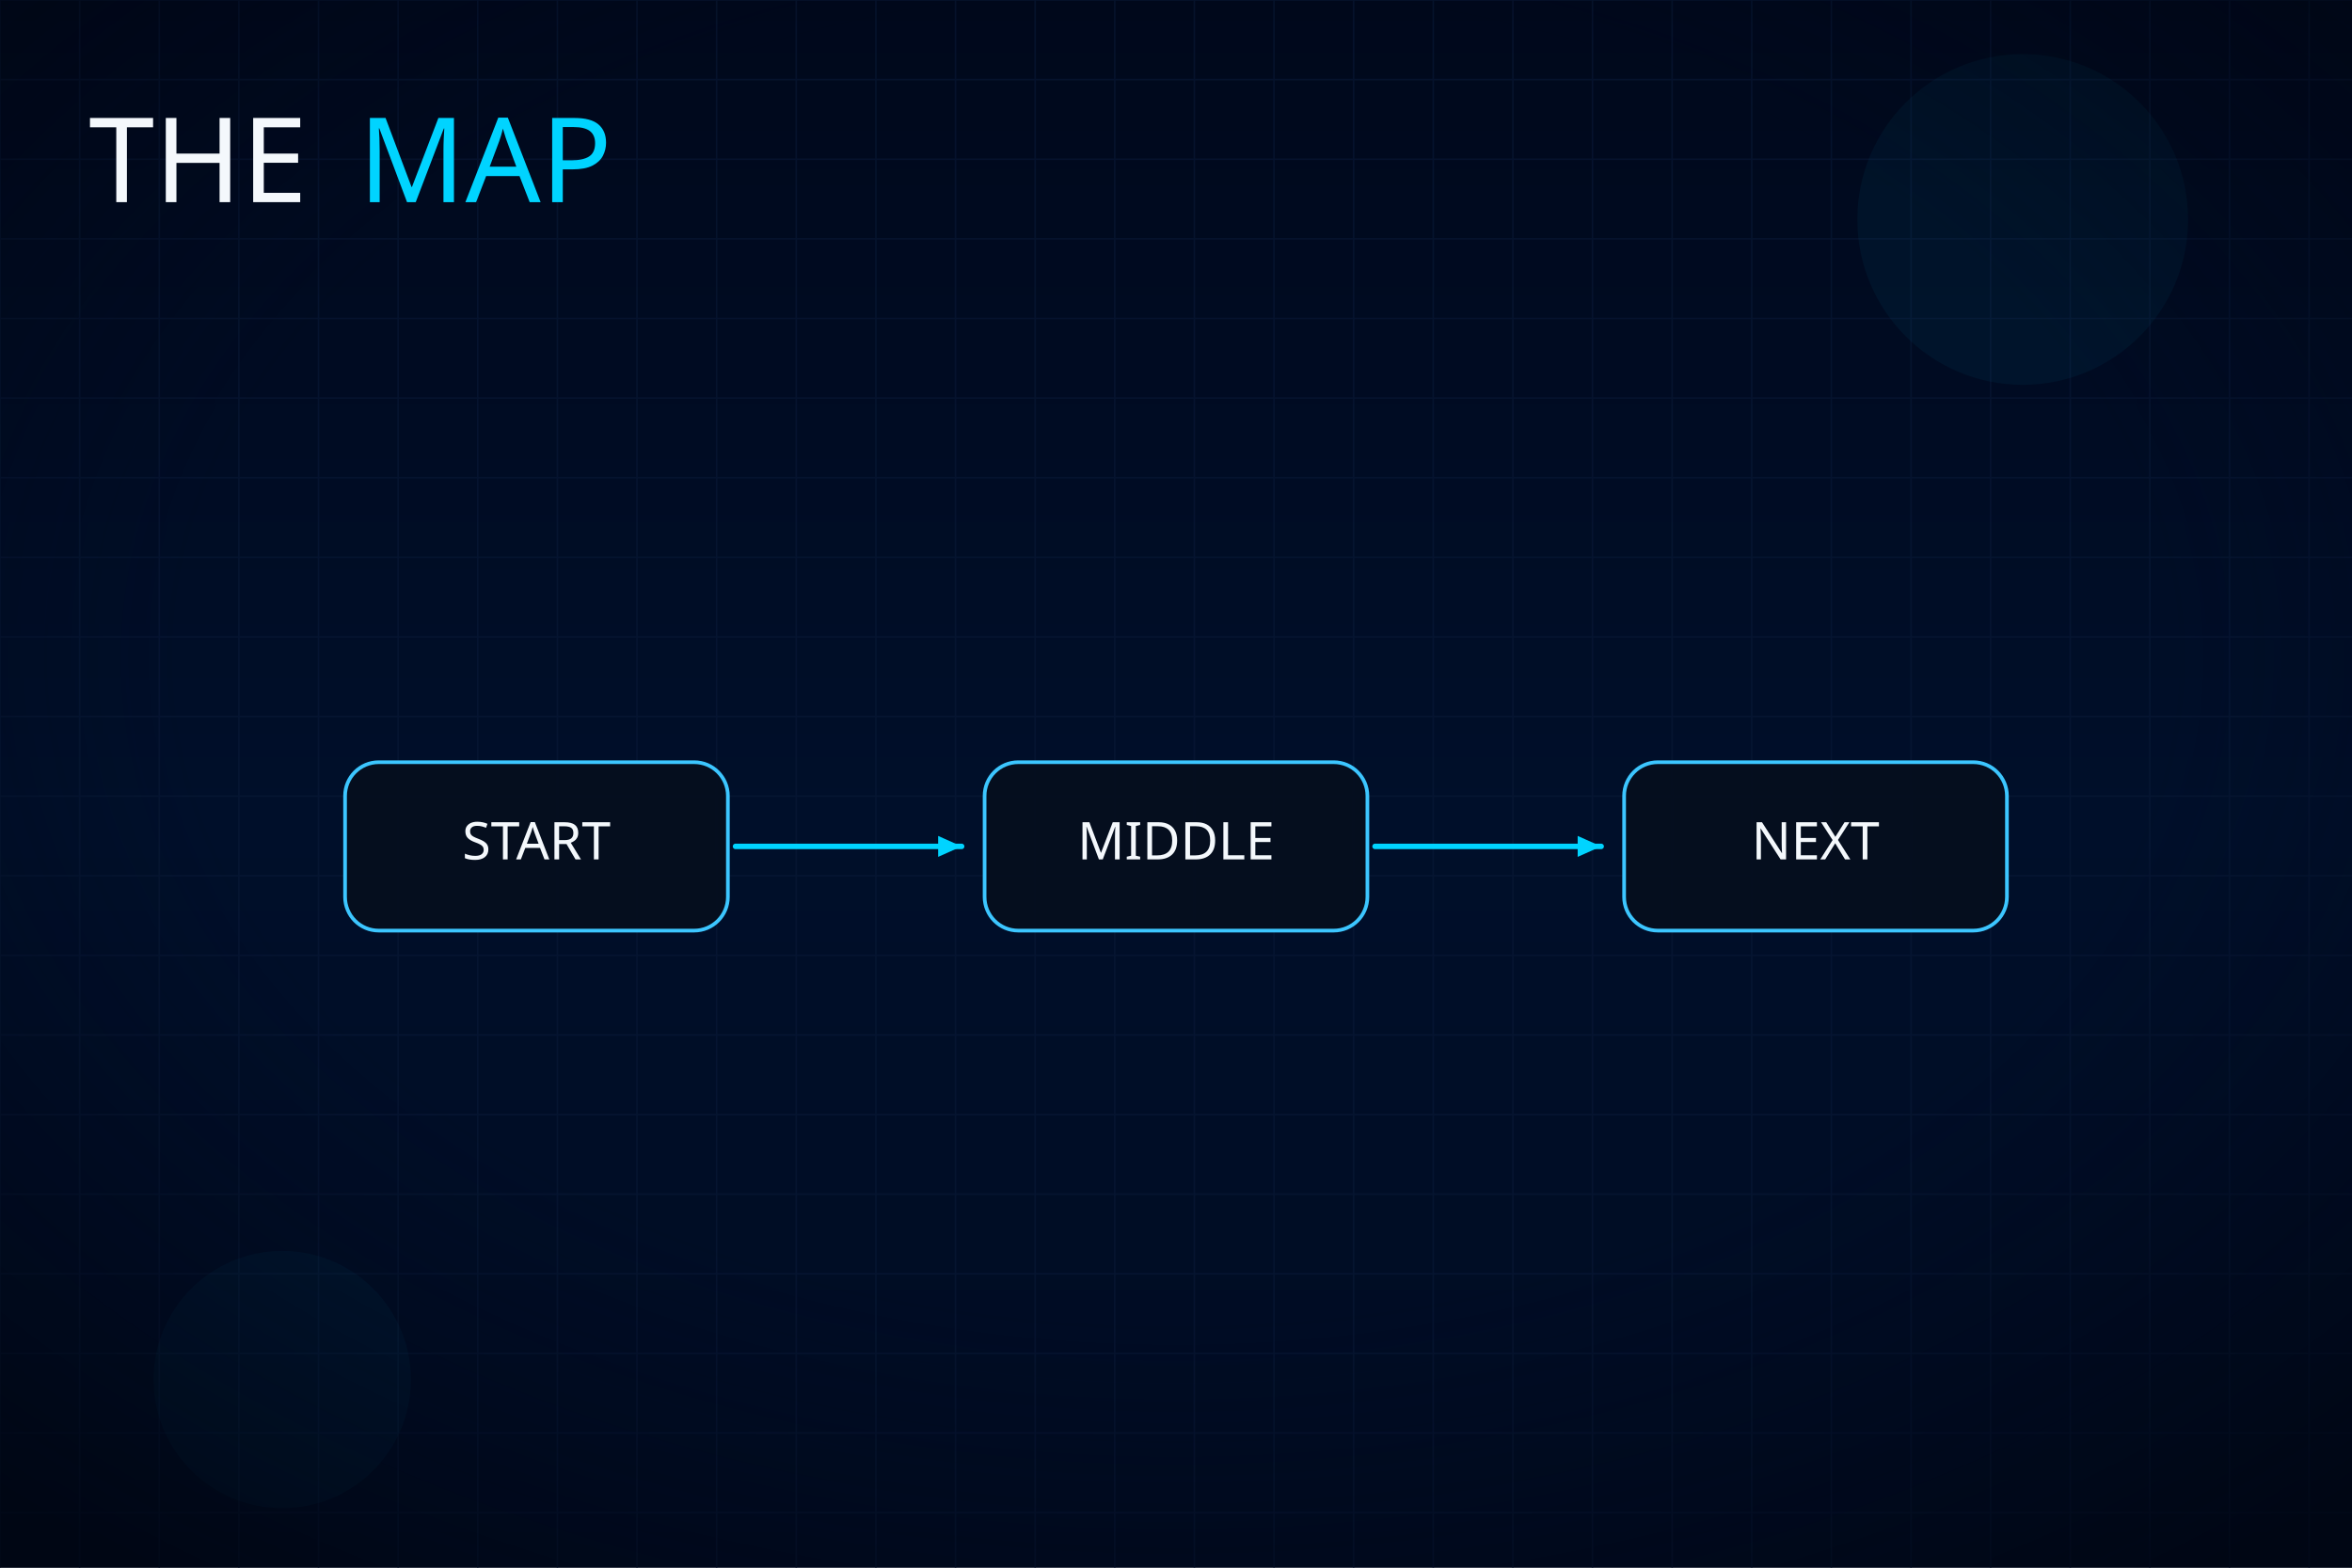
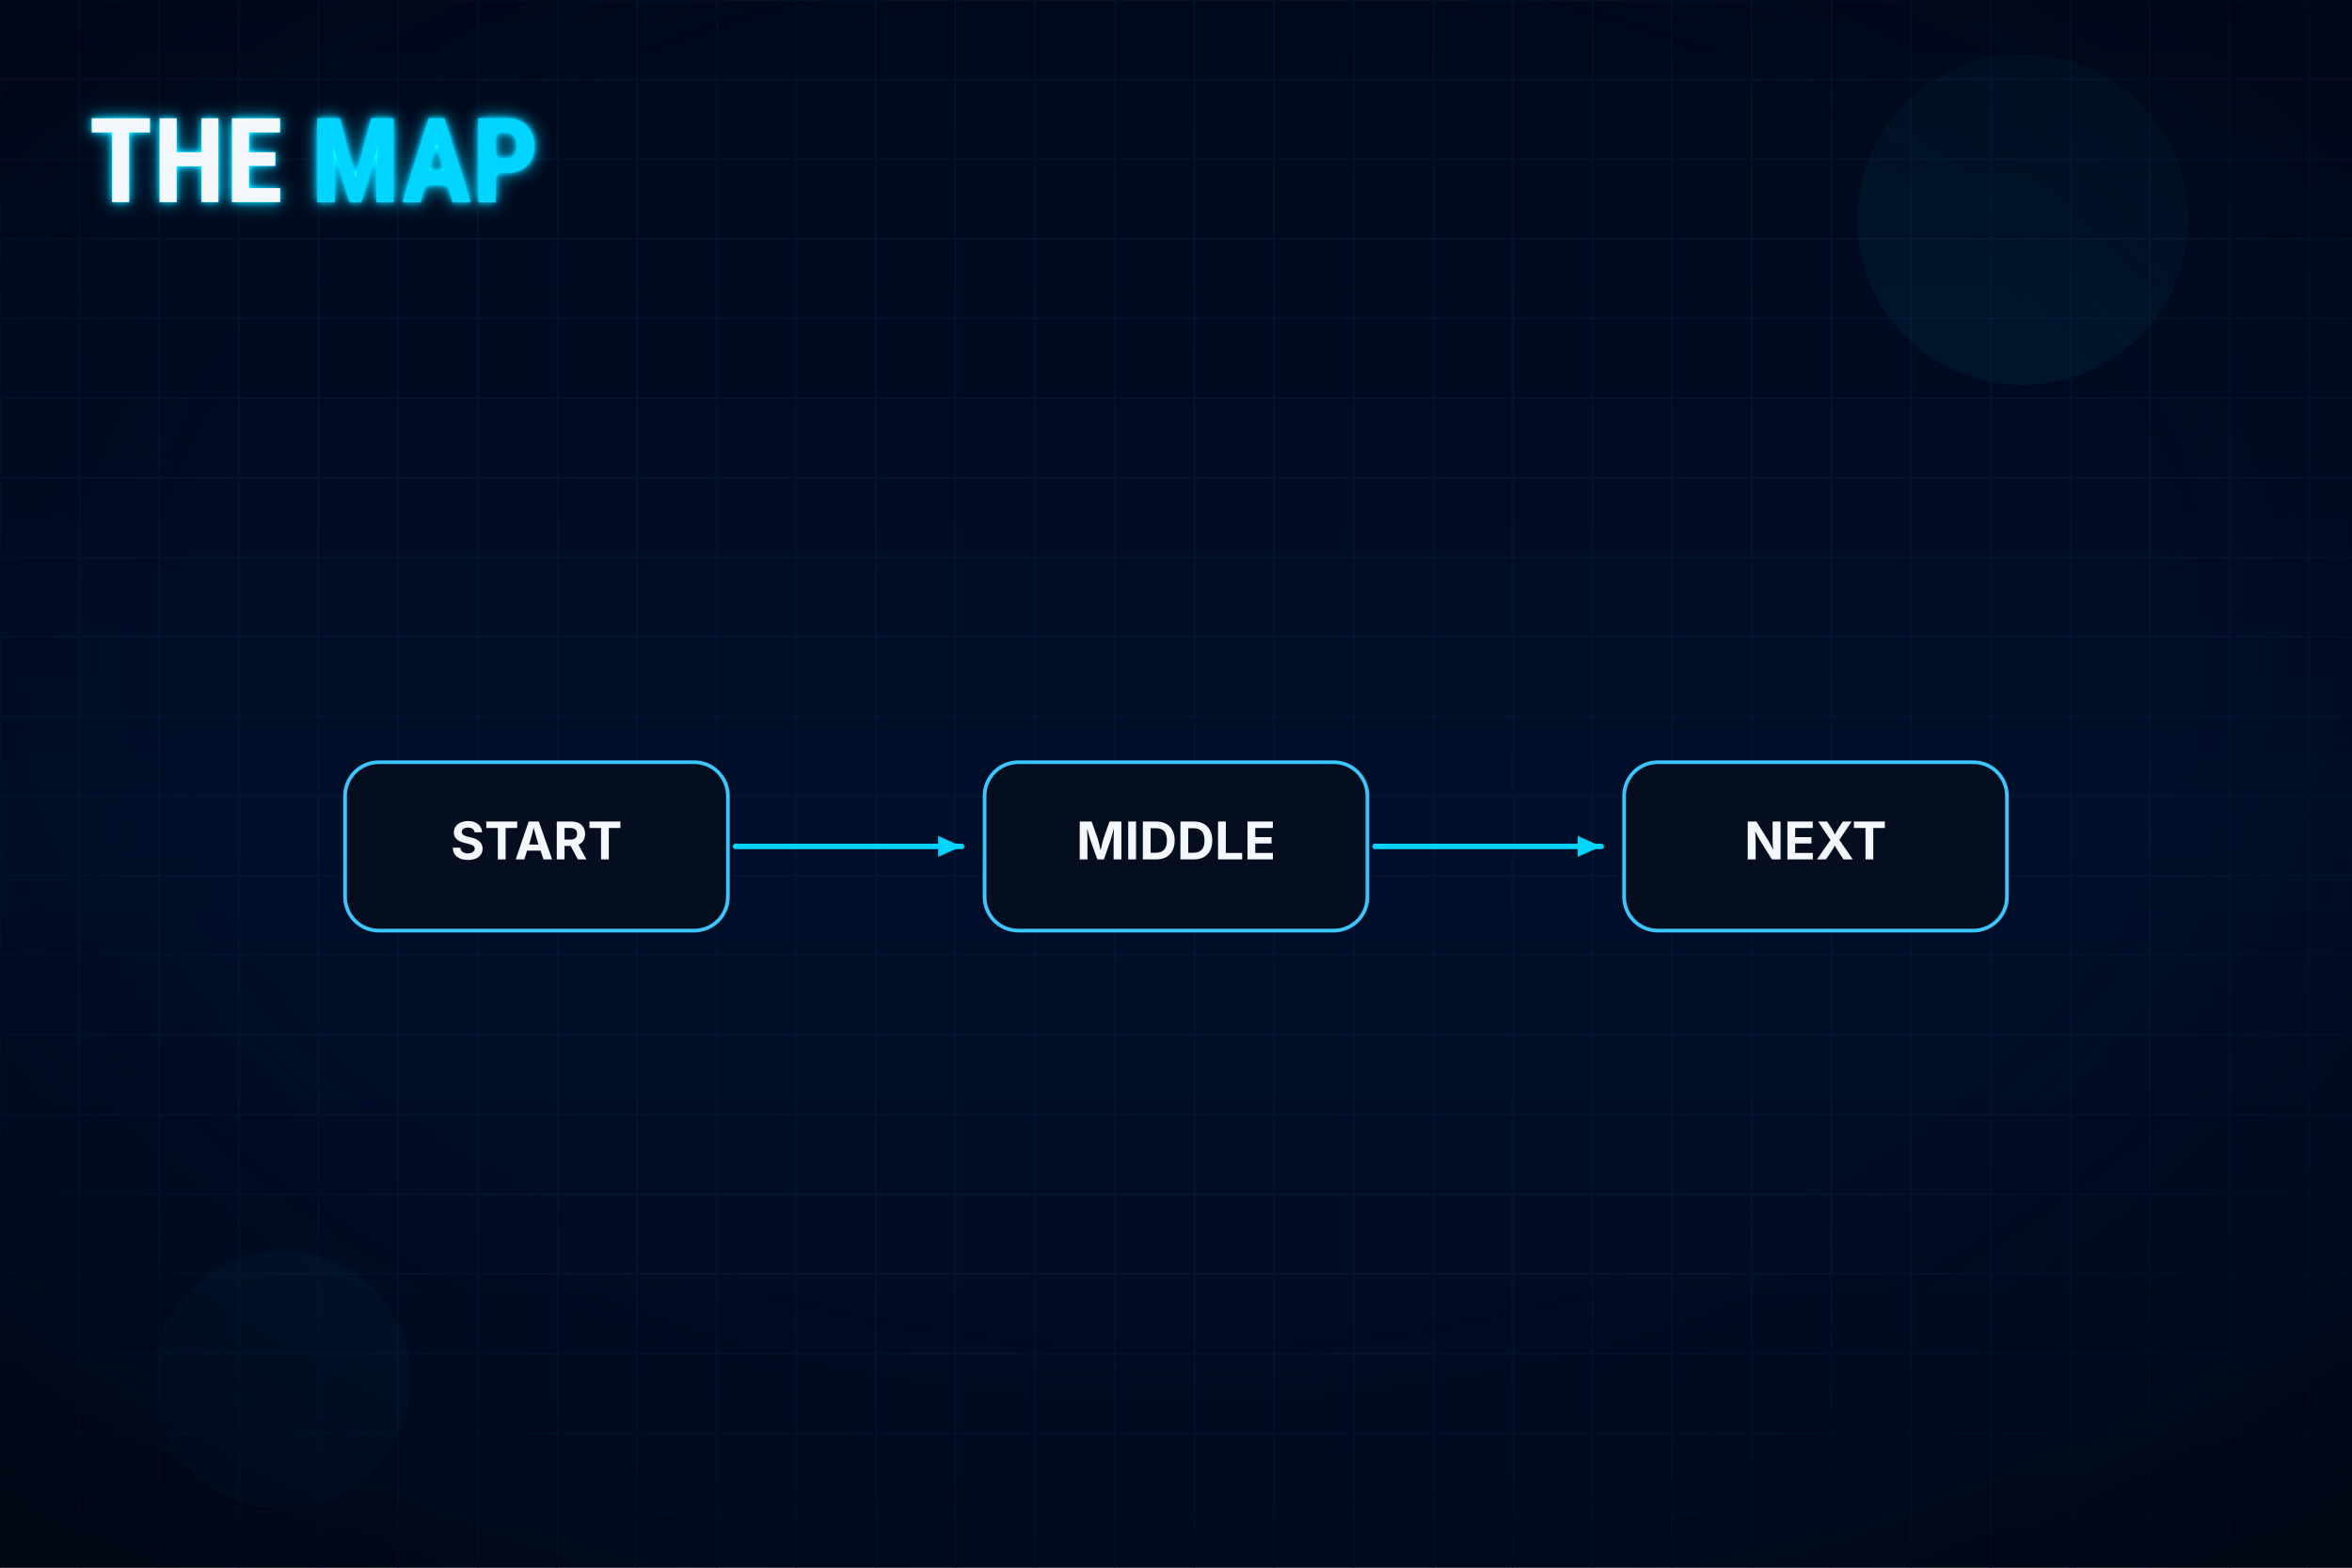
<svg xmlns="http://www.w3.org/2000/svg" width="1536" height="1024" viewBox="0 0 1536 1024">
  <defs>
    <style>
- @font-face { font-family: "Engine Regular"; src: url("../../../illustration_engine/assets/fonts/Inter-Regular.ttf") format("truetype"); font-weight: 400; font-style: normal; }
- @font-face { font-family: "Engine Semi"; src: url("../../../illustration_engine/assets/fonts/Inter-SemiBold.ttf") format("truetype"); font-weight: 400; font-style: normal; }
- @font-face { font-family: "Engine Bold"; src: url("../../../illustration_engine/assets/fonts/Inter-Bold.ttf") format("truetype"); font-weight: 400; font-style: normal; }
- @font-face { font-family: "Engine Condensed"; src: url("../../../illustration_engine/assets/fonts/RobotoCondensed-Bold.ttf") format("truetype"); font-weight: 400; font-style: normal; }
+ @font-face { font-family: "Inter"; src: url("file:///agent/repos/claude/skills/illustration-engine/illustration_engine/assets/fonts/Inter-Regular.ttf") format("truetype"); font-weight: normal; font-style: normal; }
+ @font-face { font-family: "Inter"; src: url("file:///agent/repos/claude/skills/illustration-engine/illustration_engine/assets/fonts/Inter-SemiBold.ttf") format("truetype"); font-weight: bold; font-style: normal; }
+ @font-face { font-family: "Inter"; src: url("file:///agent/repos/claude/skills/illustration-engine/illustration_engine/assets/fonts/Inter-Bold.ttf") format("truetype"); font-weight: bold; font-style: normal; }
+ @font-face { font-family: "Roboto Condensed"; src: url("file:///agent/repos/claude/skills/illustration-engine/illustration_engine/assets/fonts/RobotoCondensed-Bold.ttf") format("truetype"); font-weight: bold; font-style: normal; }
</style>
    <linearGradient id="bg1" x1="0" y1="0" x2="0" y2="1">
      <stop offset="0%" stop-color="#00081B" />
      <stop offset="52%" stop-color="#000F2A" />
      <stop offset="100%" stop-color="#000B21" />
    </linearGradient>
    <radialGradient id="vig2" cx="50%" cy="42%" r="72%">
      <stop offset="58%" stop-color="#00081B" stop-opacity="0" />
      <stop offset="100%" stop-color="#00040F" stop-opacity="0.72" />
    </radialGradient>
-     <filter id="softglow" x="-60%" y="-60%" width="220%" height="220%">
-       <feGaussianBlur stdDeviation="2.64" />
+     <filter id="bloom" x="-80%" y="-80%" width="260%" height="260%" color-interpolation-filters="sRGB">
+       <feGaussianBlur in="SourceGraphic" stdDeviation="6" result="wide" />
+       <feGaussianBlur in="SourceGraphic" stdDeviation="1.92" result="tight" />
+       <feComposite in="wide" in2="tight" operator="arithmetic" k1="0" k2="1" k3="1" k4="0" result="add" />
+       <feMerge>
+         <feMergeNode in="add" />
+         <feMergeNode in="SourceGraphic" />
+       </feMerge>
    </filter>
  </defs>
  <rect x="0" y="0" width="1536" height="1024" rx="0" ry="0" fill="url(#bg1)" fill-opacity="1" stroke="none" stroke-width="0" stroke-opacity="1" />
  <g opacity="0.55">
    <line x1="0" y1="0" x2="0" y2="1024" stroke="#0A1A38" stroke-width="1" stroke-linecap="round" stroke-opacity="1" />
    <line x1="52" y1="0" x2="52" y2="1024" stroke="#0A1A38" stroke-width="1" stroke-linecap="round" stroke-opacity="1" />
    <line x1="104" y1="0" x2="104" y2="1024" stroke="#0A1A38" stroke-width="1" stroke-linecap="round" stroke-opacity="1" />
    <line x1="156" y1="0" x2="156" y2="1024" stroke="#0A1A38" stroke-width="1" stroke-linecap="round" stroke-opacity="1" />
    <line x1="208" y1="0" x2="208" y2="1024" stroke="#0A1A38" stroke-width="1" stroke-linecap="round" stroke-opacity="1" />
    <line x1="260" y1="0" x2="260" y2="1024" stroke="#0A1A38" stroke-width="1" stroke-linecap="round" stroke-opacity="1" />
    <line x1="312" y1="0" x2="312" y2="1024" stroke="#0A1A38" stroke-width="1" stroke-linecap="round" stroke-opacity="1" />
    <line x1="364" y1="0" x2="364" y2="1024" stroke="#0A1A38" stroke-width="1" stroke-linecap="round" stroke-opacity="1" />
    <line x1="416" y1="0" x2="416" y2="1024" stroke="#0A1A38" stroke-width="1" stroke-linecap="round" stroke-opacity="1" />
    <line x1="468" y1="0" x2="468" y2="1024" stroke="#0A1A38" stroke-width="1" stroke-linecap="round" stroke-opacity="1" />
    <line x1="520" y1="0" x2="520" y2="1024" stroke="#0A1A38" stroke-width="1" stroke-linecap="round" stroke-opacity="1" />
    <line x1="572" y1="0" x2="572" y2="1024" stroke="#0A1A38" stroke-width="1" stroke-linecap="round" stroke-opacity="1" />
    <line x1="624" y1="0" x2="624" y2="1024" stroke="#0A1A38" stroke-width="1" stroke-linecap="round" stroke-opacity="1" />
    <line x1="676" y1="0" x2="676" y2="1024" stroke="#0A1A38" stroke-width="1" stroke-linecap="round" stroke-opacity="1" />
    <line x1="728" y1="0" x2="728" y2="1024" stroke="#0A1A38" stroke-width="1" stroke-linecap="round" stroke-opacity="1" />
    <line x1="780" y1="0" x2="780" y2="1024" stroke="#0A1A38" stroke-width="1" stroke-linecap="round" stroke-opacity="1" />
    <line x1="832" y1="0" x2="832" y2="1024" stroke="#0A1A38" stroke-width="1" stroke-linecap="round" stroke-opacity="1" />
    <line x1="884" y1="0" x2="884" y2="1024" stroke="#0A1A38" stroke-width="1" stroke-linecap="round" stroke-opacity="1" />
    <line x1="936" y1="0" x2="936" y2="1024" stroke="#0A1A38" stroke-width="1" stroke-linecap="round" stroke-opacity="1" />
    <line x1="988" y1="0" x2="988" y2="1024" stroke="#0A1A38" stroke-width="1" stroke-linecap="round" stroke-opacity="1" />
    <line x1="1040" y1="0" x2="1040" y2="1024" stroke="#0A1A38" stroke-width="1" stroke-linecap="round" stroke-opacity="1" />
    <line x1="1092" y1="0" x2="1092" y2="1024" stroke="#0A1A38" stroke-width="1" stroke-linecap="round" stroke-opacity="1" />
    <line x1="1144" y1="0" x2="1144" y2="1024" stroke="#0A1A38" stroke-width="1" stroke-linecap="round" stroke-opacity="1" />
    <line x1="1196" y1="0" x2="1196" y2="1024" stroke="#0A1A38" stroke-width="1" stroke-linecap="round" stroke-opacity="1" />
    <line x1="1248" y1="0" x2="1248" y2="1024" stroke="#0A1A38" stroke-width="1" stroke-linecap="round" stroke-opacity="1" />
    <line x1="1300" y1="0" x2="1300" y2="1024" stroke="#0A1A38" stroke-width="1" stroke-linecap="round" stroke-opacity="1" />
    <line x1="1352" y1="0" x2="1352" y2="1024" stroke="#0A1A38" stroke-width="1" stroke-linecap="round" stroke-opacity="1" />
    <line x1="1404" y1="0" x2="1404" y2="1024" stroke="#0A1A38" stroke-width="1" stroke-linecap="round" stroke-opacity="1" />
    <line x1="1456" y1="0" x2="1456" y2="1024" stroke="#0A1A38" stroke-width="1" stroke-linecap="round" stroke-opacity="1" />
    <line x1="1508" y1="0" x2="1508" y2="1024" stroke="#0A1A38" stroke-width="1" stroke-linecap="round" stroke-opacity="1" />
    <line x1="0" y1="0" x2="1536" y2="0" stroke="#0A1A38" stroke-width="1" stroke-linecap="round" stroke-opacity="1" />
    <line x1="0" y1="52" x2="1536" y2="52" stroke="#0A1A38" stroke-width="1" stroke-linecap="round" stroke-opacity="1" />
    <line x1="0" y1="104" x2="1536" y2="104" stroke="#0A1A38" stroke-width="1" stroke-linecap="round" stroke-opacity="1" />
    <line x1="0" y1="156" x2="1536" y2="156" stroke="#0A1A38" stroke-width="1" stroke-linecap="round" stroke-opacity="1" />
    <line x1="0" y1="208" x2="1536" y2="208" stroke="#0A1A38" stroke-width="1" stroke-linecap="round" stroke-opacity="1" />
    <line x1="0" y1="260" x2="1536" y2="260" stroke="#0A1A38" stroke-width="1" stroke-linecap="round" stroke-opacity="1" />
    <line x1="0" y1="312" x2="1536" y2="312" stroke="#0A1A38" stroke-width="1" stroke-linecap="round" stroke-opacity="1" />
    <line x1="0" y1="364" x2="1536" y2="364" stroke="#0A1A38" stroke-width="1" stroke-linecap="round" stroke-opacity="1" />
    <line x1="0" y1="416" x2="1536" y2="416" stroke="#0A1A38" stroke-width="1" stroke-linecap="round" stroke-opacity="1" />
    <line x1="0" y1="468" x2="1536" y2="468" stroke="#0A1A38" stroke-width="1" stroke-linecap="round" stroke-opacity="1" />
    <line x1="0" y1="520" x2="1536" y2="520" stroke="#0A1A38" stroke-width="1" stroke-linecap="round" stroke-opacity="1" />
    <line x1="0" y1="572" x2="1536" y2="572" stroke="#0A1A38" stroke-width="1" stroke-linecap="round" stroke-opacity="1" />
    <line x1="0" y1="624" x2="1536" y2="624" stroke="#0A1A38" stroke-width="1" stroke-linecap="round" stroke-opacity="1" />
    <line x1="0" y1="676" x2="1536" y2="676" stroke="#0A1A38" stroke-width="1" stroke-linecap="round" stroke-opacity="1" />
    <line x1="0" y1="728" x2="1536" y2="728" stroke="#0A1A38" stroke-width="1" stroke-linecap="round" stroke-opacity="1" />
    <line x1="0" y1="780" x2="1536" y2="780" stroke="#0A1A38" stroke-width="1" stroke-linecap="round" stroke-opacity="1" />
    <line x1="0" y1="832" x2="1536" y2="832" stroke="#0A1A38" stroke-width="1" stroke-linecap="round" stroke-opacity="1" />
    <line x1="0" y1="884" x2="1536" y2="884" stroke="#0A1A38" stroke-width="1" stroke-linecap="round" stroke-opacity="1" />
    <line x1="0" y1="936" x2="1536" y2="936" stroke="#0A1A38" stroke-width="1" stroke-linecap="round" stroke-opacity="1" />
    <line x1="0" y1="988" x2="1536" y2="988" stroke="#0A1A38" stroke-width="1" stroke-linecap="round" stroke-opacity="1" />
  </g>
  <circle cx="1320.96" cy="143.36" r="108" fill="#00D4FF" fill-opacity="0.045" stroke="none" stroke-width="0" />
  <circle cx="184.32" cy="901.12" r="84" fill="#00D4FF" fill-opacity="0.045" stroke="none" stroke-width="0" />
  <rect x="0" y="0" width="1536" height="1024" rx="0" ry="0" fill="url(#vig2)" fill-opacity="1" stroke="none" stroke-width="0" stroke-opacity="1" />
-   <text x="58" y="132.04" fill="#F4F8FC" fill-opacity="1" font-family="Engine Condensed" font-size="77" text-anchor="start">THE</text>
-   <text x="234.09" y="132.04" fill="#00D4FF" fill-opacity="1" font-family="Engine Condensed" font-size="77" text-anchor="start">MAP</text>
+   <text x="58" y="132.04" fill="#00D4FF" fill-opacity="0.85" font-family="Roboto Condensed" font-weight="bold" font-size="77" text-anchor="start" filter="url(#bloom)">THE</text>
+   <text x="58" y="132.04" fill="#F4F8FC" fill-opacity="1" font-family="Roboto Condensed" font-weight="bold" font-size="77" text-anchor="start">THE</text>
+   <text x="203" y="132.04" fill="#00D4FF" fill-opacity="0.85" font-family="Roboto Condensed" font-weight="bold" font-size="77" text-anchor="start" filter="url(#bloom)">MAP</text>
+   <text x="203" y="132.04" fill="#00D4FF" fill-opacity="1" font-family="Roboto Condensed" font-weight="bold" font-size="77" text-anchor="start">MAP</text>
  <rect x="225.35" y="497.86" width="250" height="110" rx="22" ry="22" fill="#060E1E" fill-opacity="0.94" stroke="#3CC6FF" stroke-width="2.4" stroke-opacity="1" />
-   <text x="350.35" y="561.36" fill="#F4F8FC" fill-opacity="1" font-family="Engine Bold" font-size="34" text-anchor="middle">START</text>
-   <line x1="480.35" y1="552.86" x2="628" y2="552.86" stroke="#00D4FF" stroke-width="10.08" stroke-linecap="round" stroke-opacity="0.95" filter="url(#softglow)" />
+   <text x="350.35" y="561.36" fill="#F4F8FC" fill-opacity="1" font-family="Inter" font-weight="bold" font-size="34" text-anchor="middle">START</text>
+   <line x1="480.35" y1="552.86" x2="628" y2="552.86" stroke="#00D4FF" stroke-width="12.24" stroke-linecap="round" stroke-opacity="0.95" filter="url(#bloom)" />
  <line x1="480.35" y1="552.86" x2="628" y2="552.86" stroke="#00D4FF" stroke-width="3.6" stroke-linecap="round" stroke-opacity="1" />
  <polygon points="628,552.86 612.66,559.71 612.66,546.01" fill="#00D4FF" fill-opacity="1" stroke="none" stroke-width="0" stroke-linejoin="round" />
  <rect x="643" y="497.86" width="250" height="110" rx="22" ry="22" fill="#060E1E" fill-opacity="0.94" stroke="#3CC6FF" stroke-width="2.4" stroke-opacity="1" />
-   <text x="768" y="561.36" fill="#F4F8FC" fill-opacity="1" font-family="Engine Bold" font-size="34" text-anchor="middle">MIDDLE</text>
-   <line x1="898" y1="552.86" x2="1045.65" y2="552.86" stroke="#00D4FF" stroke-width="10.08" stroke-linecap="round" stroke-opacity="0.95" filter="url(#softglow)" />
+   <text x="768" y="561.36" fill="#F4F8FC" fill-opacity="1" font-family="Inter" font-weight="bold" font-size="34" text-anchor="middle">MIDDLE</text>
+   <line x1="898" y1="552.86" x2="1045.65" y2="552.86" stroke="#00D4FF" stroke-width="12.24" stroke-linecap="round" stroke-opacity="0.95" filter="url(#bloom)" />
  <line x1="898" y1="552.86" x2="1045.65" y2="552.86" stroke="#00D4FF" stroke-width="3.6" stroke-linecap="round" stroke-opacity="1" />
  <polygon points="1045.65,552.86 1030.31,559.71 1030.31,546.01" fill="#00D4FF" fill-opacity="1" stroke="none" stroke-width="0" stroke-linejoin="round" />
  <rect x="1060.65" y="497.86" width="250" height="110" rx="22" ry="22" fill="#060E1E" fill-opacity="0.94" stroke="#3CC6FF" stroke-width="2.4" stroke-opacity="1" />
-   <text x="1185.65" y="561.36" fill="#F4F8FC" fill-opacity="1" font-family="Engine Bold" font-size="34" text-anchor="middle">NEXT</text>
+   <text x="1185.65" y="561.36" fill="#F4F8FC" fill-opacity="1" font-family="Inter" font-weight="bold" font-size="34" text-anchor="middle">NEXT</text>
</svg>
